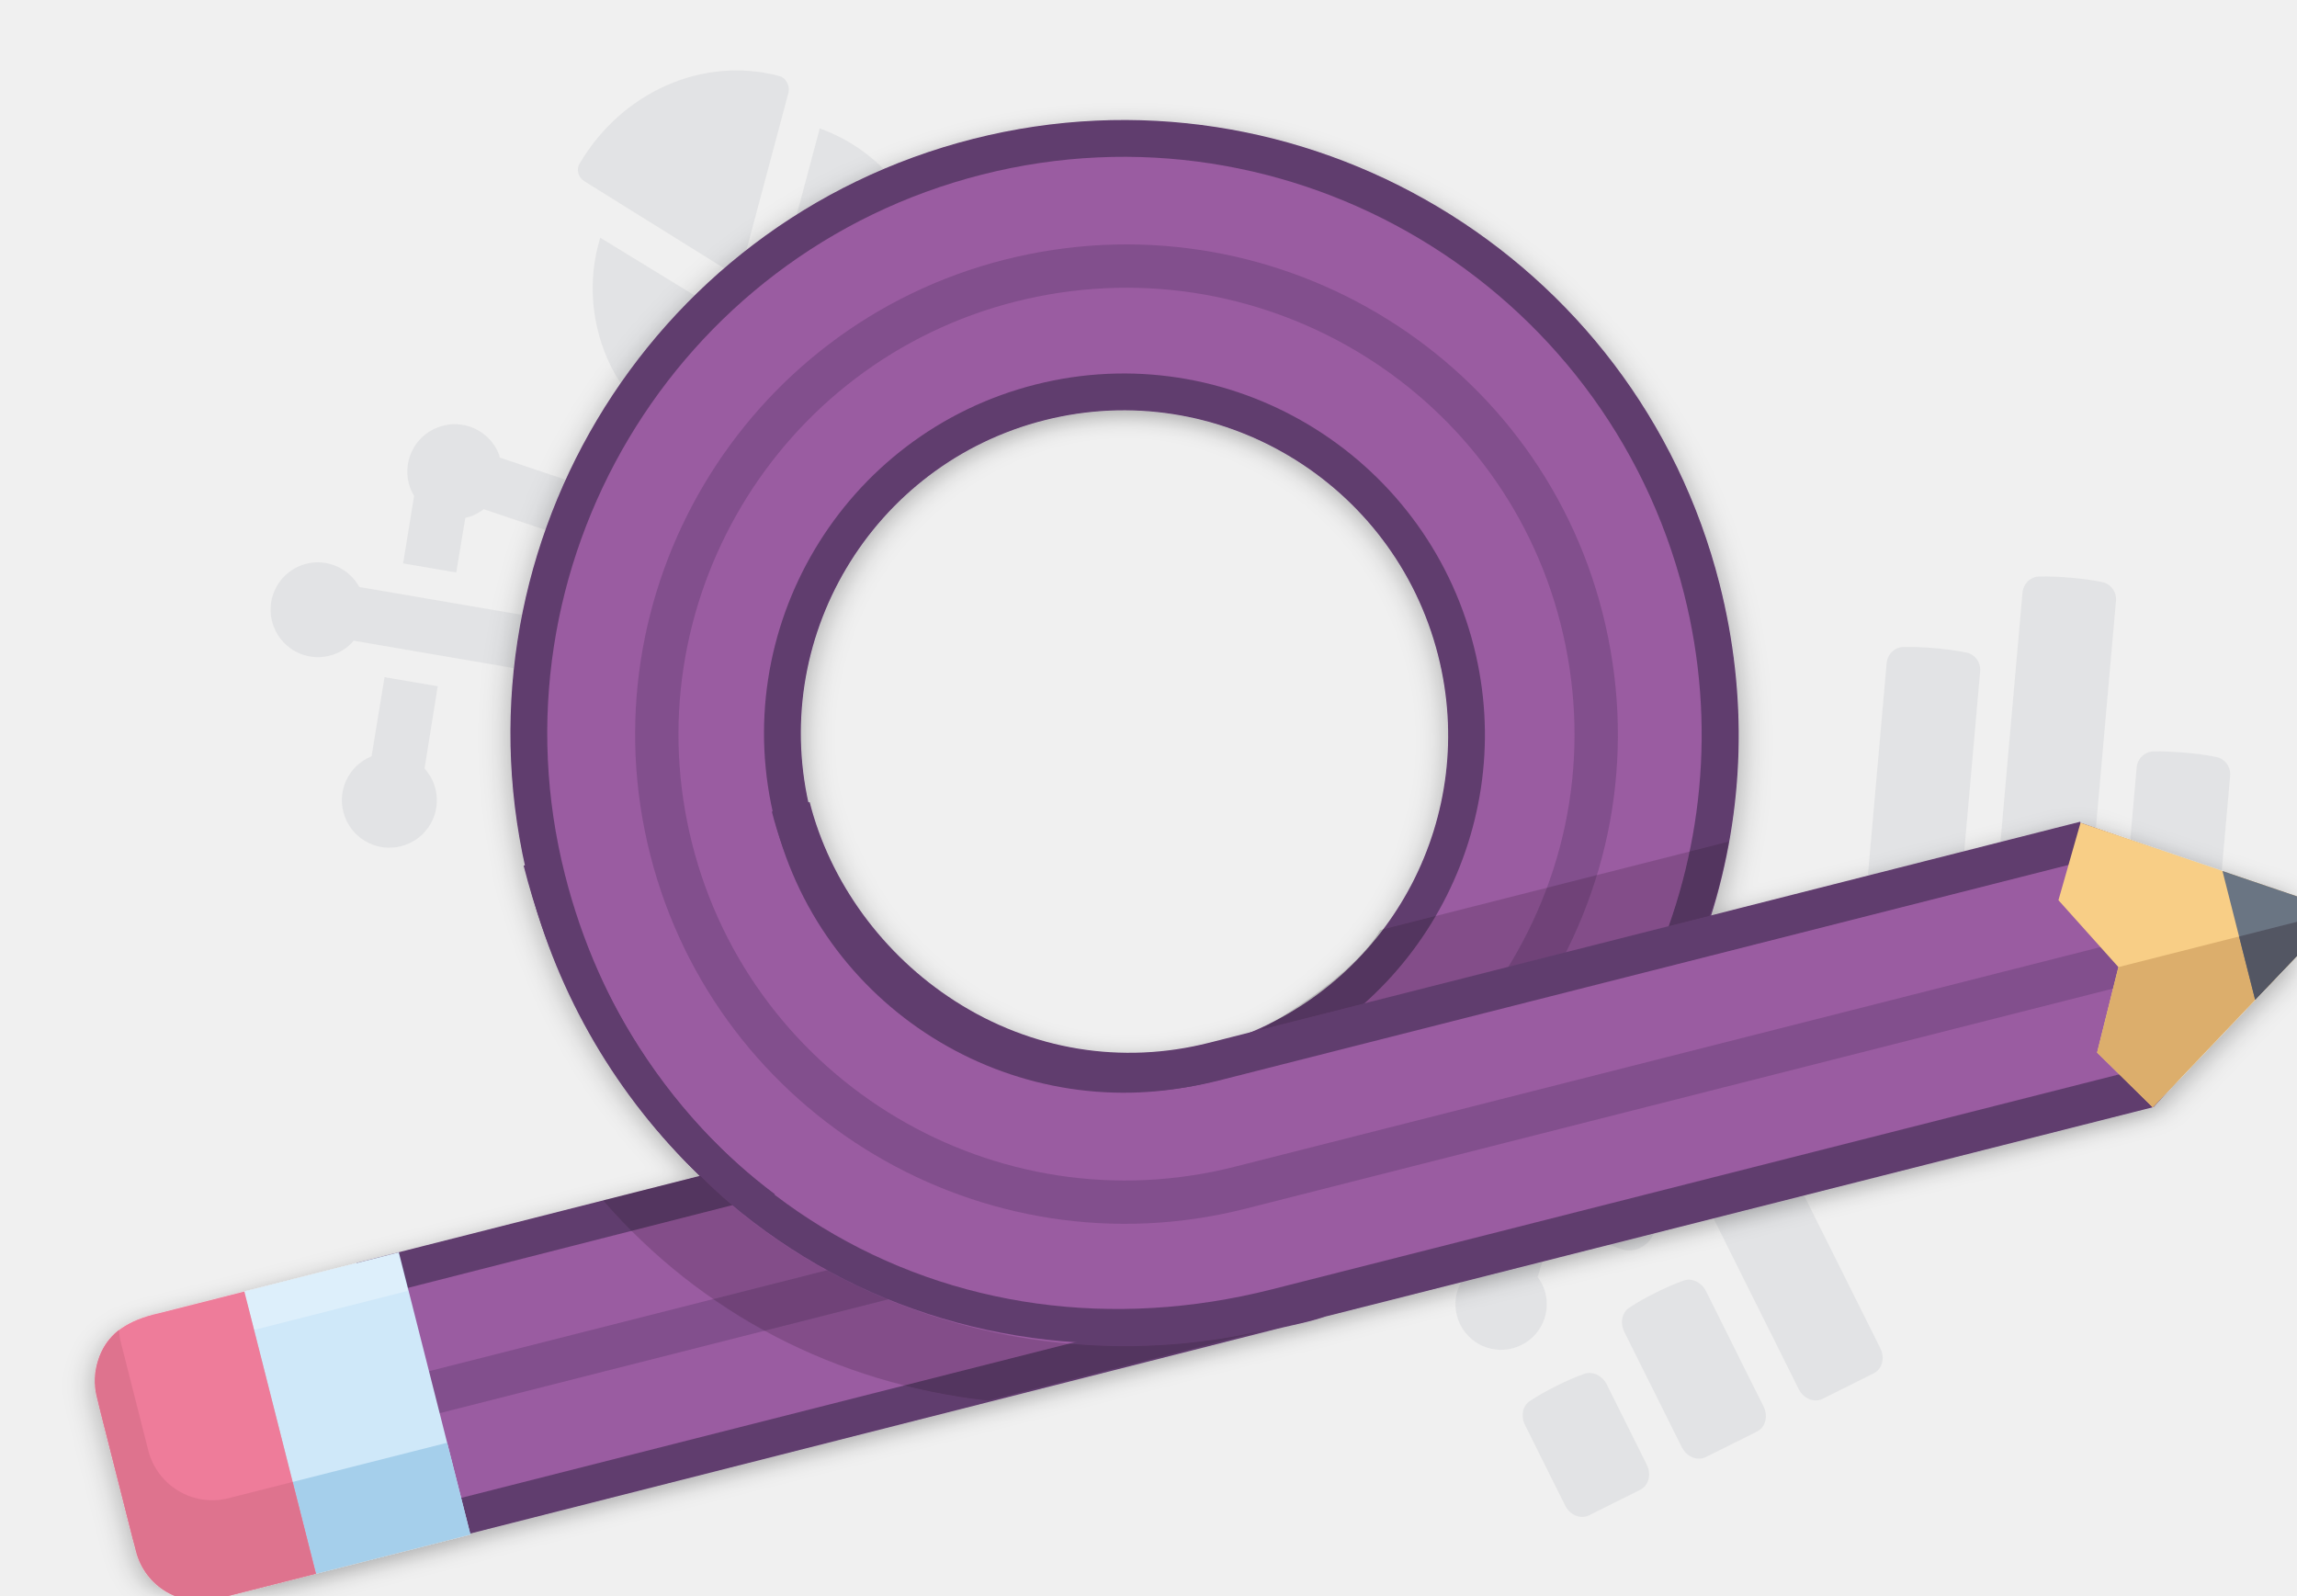
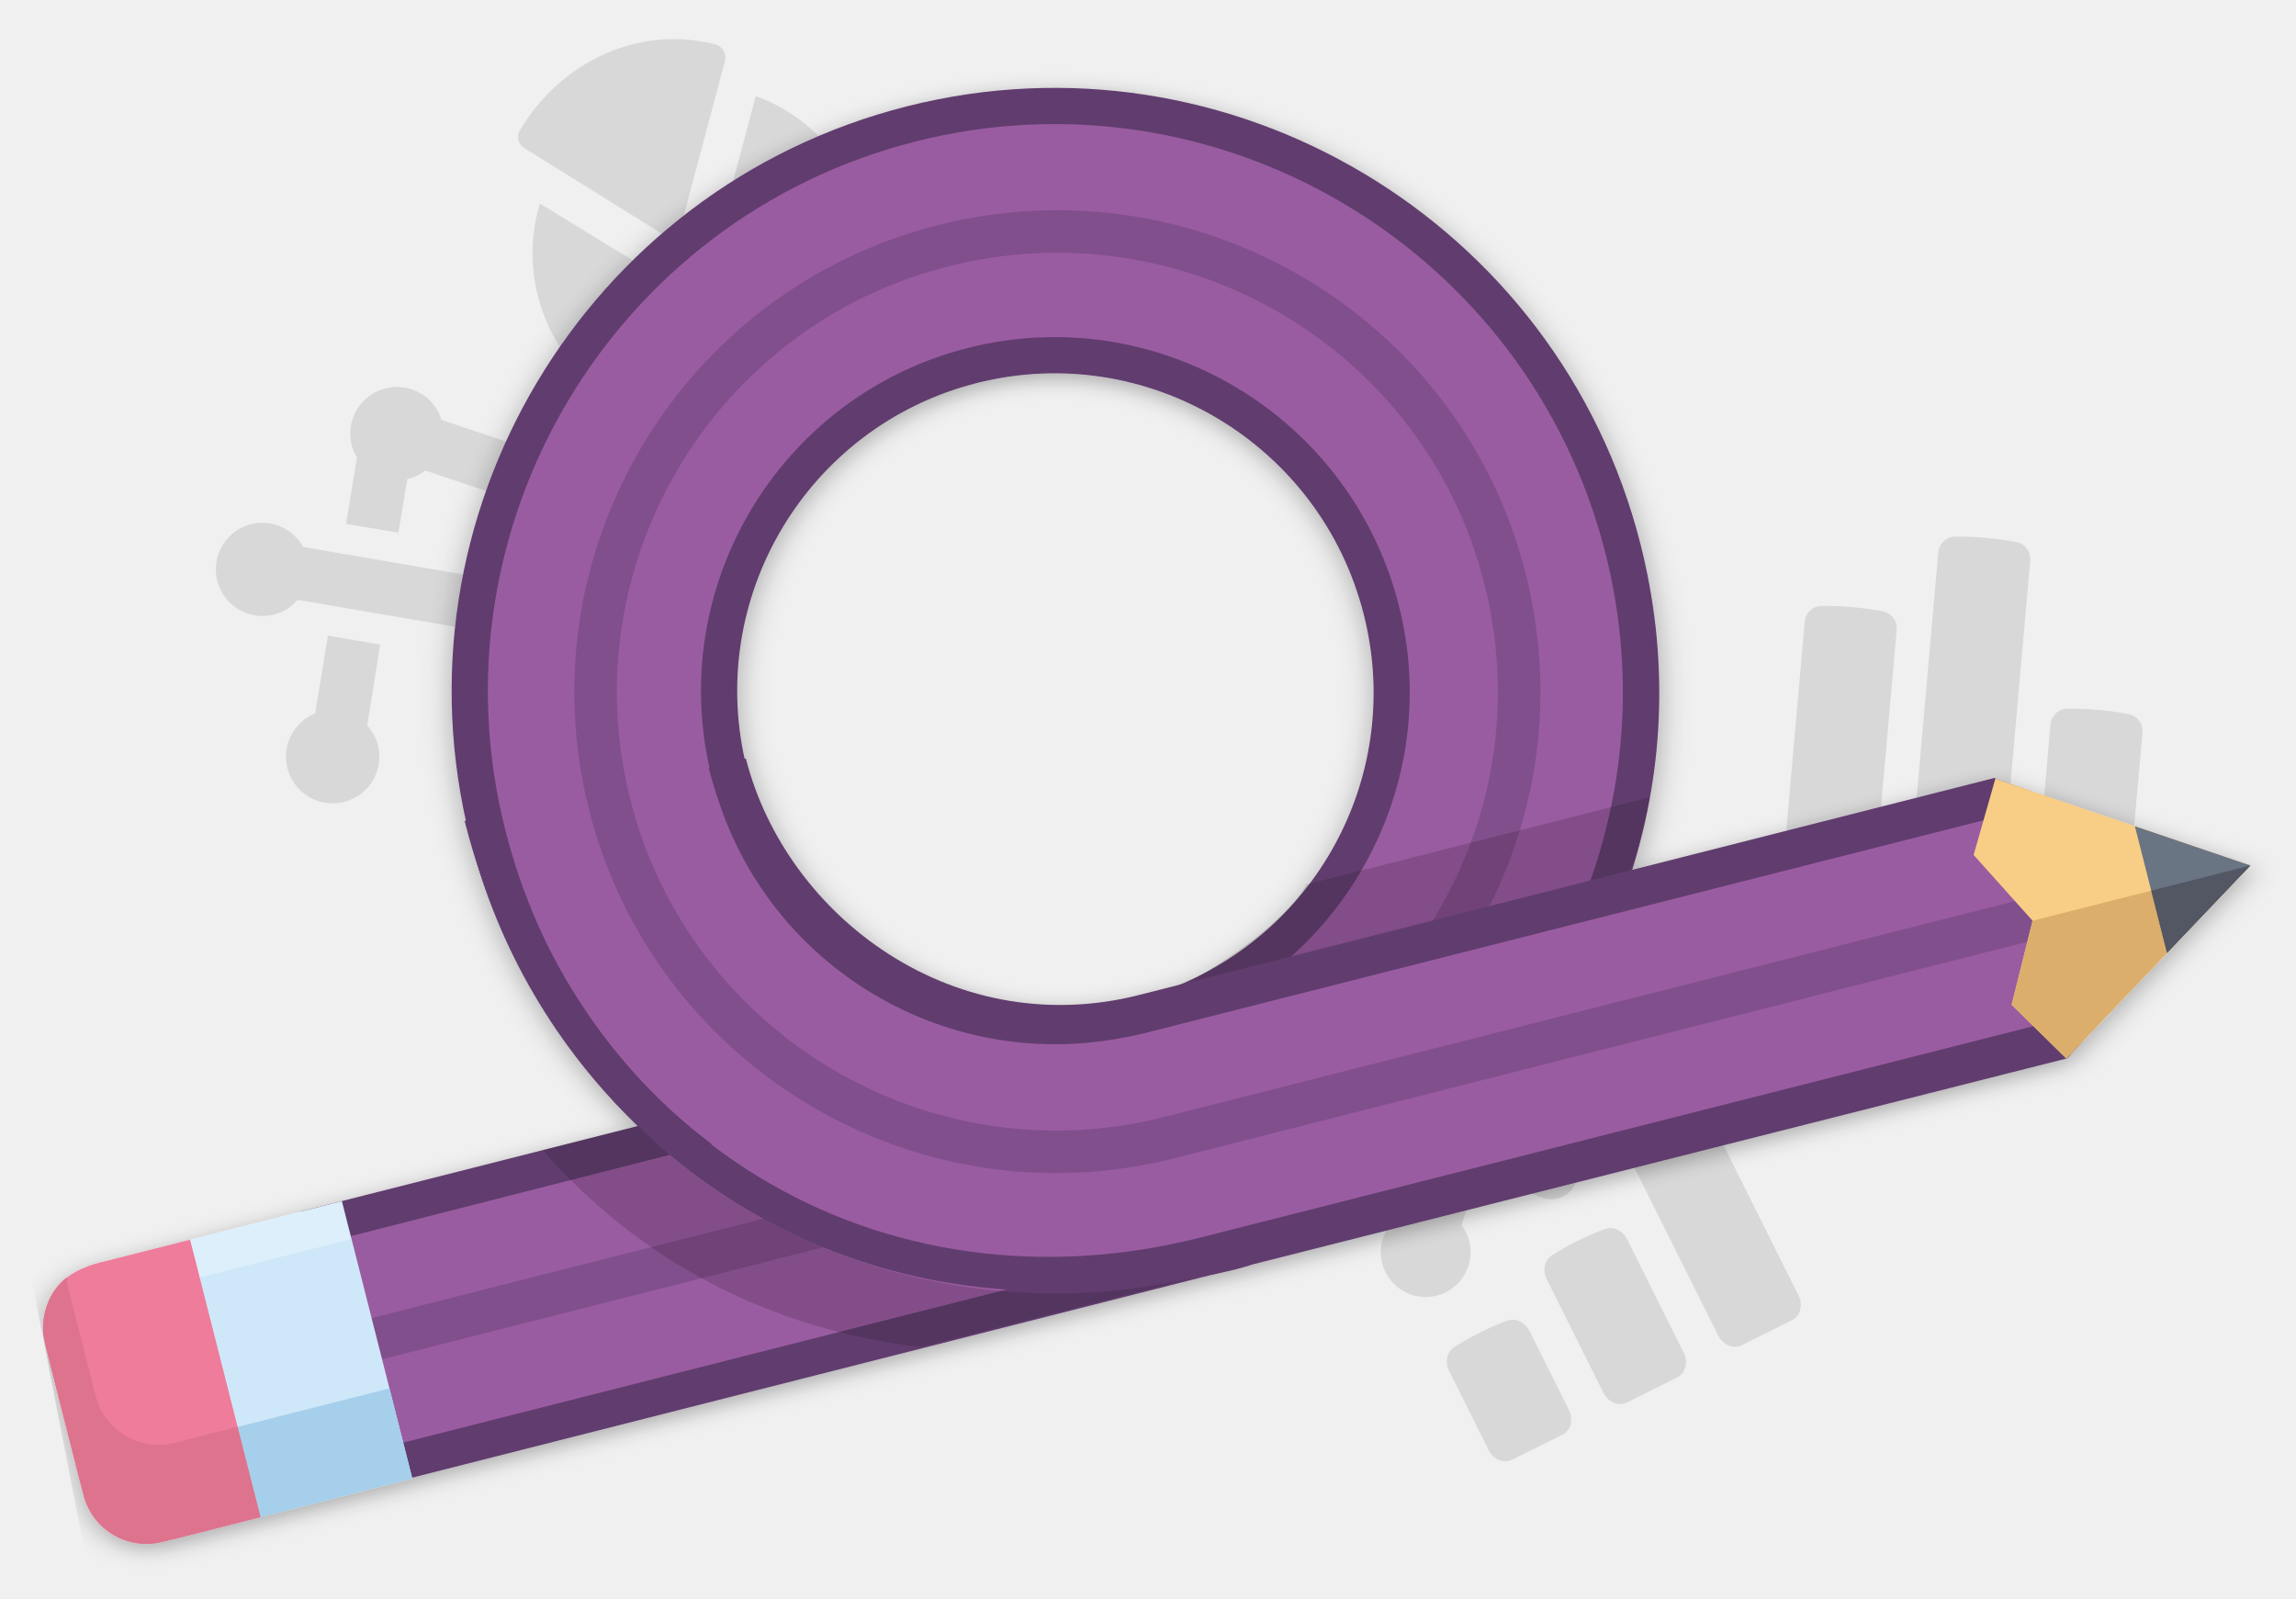
- <svg xmlns="http://www.w3.org/2000/svg" width="900" height="625" viewBox="0 0 900 625">
+ <svg xmlns="http://www.w3.org/2000/svg" xmlns:xlink="http://www.w3.org/1999/xlink" width="915" height="637" viewBox="0 0 915 637">
  <defs>
-     <filter id="a" width="200%" height="200%" x="-50%" y="-50%" filterUnits="objectBoundingBox">
+     <rect id="a" width="915" height="637" />
+     <filter id="c" width="200%" height="200%" x="-50%" y="-50%" filterUnits="objectBoundingBox">
      <feOffset dy="2" in="SourceAlpha" result="shadowOffsetOuter1" />
      <feGaussianBlur stdDeviation="5" in="shadowOffsetOuter1" result="shadowBlurOuter1" />
      <feColorMatrix values="0 0 0 0 0 0 0 0 0 0 0 0 0 0 0 0 0 0 0.3 0" in="shadowBlurOuter1" result="shadowMatrixOuter1" />
      <feMerge>
        <feMergeNode in="shadowMatrixOuter1" />
        <feMergeNode in="SourceGraphic" />
      </feMerge>
    </filter>
  </defs>
-   <g fill="none" fill-rule="evenodd" transform="rotate(-11 450.816 310.523)">
-     <g fill="#6B7482" opacity=".1" transform="translate(125.676)">
-       <path d="M54.77,166.514 L64.033,141.391 C63.679,140.269 63.353,139.315 63.16,138.168 C61.457,128.014 68.276,118.453 78.436,116.751 C88.593,115.05 98.162,121.869 99.865,132.023 C99.919,132.348 99.813,132.703 99.868,133.032 L132.633,151.622 C134.355,150.83 135.938,150.227 137.901,149.898 C148.061,148.197 157.631,155.016 159.333,165.17 C161.036,175.324 154.213,184.885 144.053,186.587 C133.894,188.288 124.324,181.469 122.625,171.315 C122.567,170.987 122.512,170.658 122.625,170.307 L89.857,151.716 C88.138,152.505 86.39,153.137 84.585,153.44 C83.769,153.575 82.921,153.549 82.099,153.688 L74.551,173.977 L54.77,166.514 Z M13.438,259.645 C11.765,249.655 18.287,240.313 28.228,238.312 L39.129,208.871 L58.91,216.334 L47.709,247.003 C48.882,248.997 49.763,251.205 50.146,253.499 C51.846,263.654 45.029,273.215 34.87,274.916 C24.707,276.615 15.14,269.799 13.438,259.645 L13.438,259.645 Z M133.055,231.531 L29.988,192.552 C27.615,194.466 24.8,195.781 21.689,196.299 C11.529,198.001 1.96,191.185 0.26,181.031 C-1.442,170.877 5.377,161.316 15.54,159.614 C24.713,158.077 33.406,163.694 36.201,172.317 L139.268,211.297 C141.642,209.383 144.456,208.071 147.568,207.549 C157.727,205.848 167.294,212.667 168.996,222.818 C170.699,232.975 163.879,242.536 153.716,244.235 C144.543,245.775 135.851,240.155 133.055,231.531 L133.055,231.531 Z" />
-       <path d="M546.252,512.237 L558.817,587.192 C559.529,591.447 557.091,595.251 553.467,595.859 L531.408,599.552 C527.784,600.16 524.235,597.357 523.523,593.105 L510.957,518.143 C510.299,514.208 512.264,510.48 515.678,509.587 C519.38,508.477 523.292,507.662 527.229,507.004 C531.169,506.342 534.978,505.865 538.997,505.68 C542.357,505.442 545.59,508.299 546.252,512.237 M500.054,545.872 L508.398,595.638 C509.11,599.886 506.672,603.697 503.048,604.302 L480.988,607.998 C477.361,608.606 473.816,605.799 473.1,601.548 L464.76,551.785 C464.101,547.847 466.07,544.118 469.48,543.222 C473.182,542.119 477.094,541.301 481.035,540.639 C484.975,539.981 488.781,539.508 492.799,539.319 C496.16,539.081 499.396,541.937 500.054,545.872 M452.169,569.435 L457.975,604.077 C458.691,608.333 456.252,612.139 452.628,612.744 L430.569,616.437 C426.945,617.045 423.396,614.242 422.684,609.99 L416.878,575.345 C416.216,571.406 418.185,567.681 421.595,566.785 C425.301,565.675 429.209,564.86 433.15,564.202 C437.09,563.54 440.896,563.063 444.915,562.878 C448.278,562.64 451.511,565.497 452.169,569.435 M472.563,520.043 L451.116,503.236 L438.575,521.199 C438.892,522.117 439.233,523.195 439.418,524.295 C441.056,534.061 434.499,543.254 424.731,544.887 C414.96,546.527 405.762,539.97 404.124,530.208 C402.487,520.441 409.047,511.252 418.815,509.615 C419.758,509.455 420.734,509.455 421.862,509.427 L440.618,483.135 C442.348,480.904 444.847,479.349 447.52,478.901 C450.386,478.588 453.091,479.264 455.323,480.997 L477.82,498.277 L507.551,466.908 C507.526,466.751 507.473,466.438 507.444,466.278 C505.81,456.516 512.367,447.322 522.135,445.686 C531.906,444.053 541.101,450.606 542.738,460.365 C544.376,470.131 537.815,479.324 528.048,480.961 C526.157,481.278 524.214,481.278 522.534,480.911 L486.321,519.033 C482.594,522.893 476.663,523.241 472.563,520.043" transform="rotate(-6 481.407 530.978)" />
-       <path d="M741.619 384.785L727.798 432.826C726.766 436.414 722.85 438.578 719.26 437.547L697.161 431.197C693.43 430.122 691.406 426.252 692.437 422.665L706.259 374.623C707.251 371.17 710.71 369.026 714.104 369.704 718.091 370.402 722.139 371.413 726.001 372.527 729.869 373.638 733.699 374.886 737.449 376.413 740.825 377.68 742.612 381.332 741.619 384.785M710.79 308.966L679.176 418.853C678.145 422.44 674.232 424.607 670.642 423.573L648.54 417.224C644.812 416.148 642.785 412.279 643.82 408.691L675.433 298.804C676.426 295.354 679.884 293.207 683.279 293.885 687.266 294.583 691.313 295.597 695.179 296.708 699.047 297.819 702.874 299.067 706.62 300.594 709.996 301.864 711.786 305.516 710.79 308.966M653.279 325.914L630.559 404.879C629.528 408.467 625.611 410.633 622.024 409.6L599.925 403.25C596.191 402.174 594.167 398.305 595.202 394.717L617.919 315.752C618.912 312.305 622.37 310.157 625.765 310.835 629.752 311.53 633.796 312.545 637.665 313.655 641.53 314.766 645.36 316.017 649.107 317.541 652.482 318.811 654.269 322.466 653.279 325.914M153.038 33.062C150.932 31.144 150.75 27.84 152.598 25.877 174.052 1.62 207.992-6.382 235.913 7.18 238.373 8.376 239.272 11.672 238.294 14.059L205.385 81.728 153.038 33.062zM273.984 117.199C257.81 150.457 217.823 164.279 184.547 148.114 147.222 129.984 138.459 86.579 154.952 55.98L202.854 99.806C206.705 103.284 212.943 101.49 214.915 97.44L247.542 30.345C277.092 47.92 289.314 85.678 273.984 117.199L273.984 117.199z" />
-     </g>
-     <g filter="url(#a)" transform="translate(0 44.57)">
-       <path fill="#3B5373" d="M468.518,380.872 L452.926,381.755 C375.323,386.145 308.613,326.611 304.221,249.05 C299.829,171.486 359.392,104.815 436.998,100.425 C514.778,96.024 581.65,155.917 586.068,233.933 C590.167,306.34 538.536,369.256 468.518,380.872 L468.518,380.872 Z M870.531,401.172 L803.085,361.947 L630.002,371.737 C658.343,331.559 673.84,281.919 670.853,229.138 C663.787,104.398 556.73,8.642 432.2,15.686 C307.845,22.719 212.399,129.557 219.439,253.845 C222.469,307.385 244.029,355.56 277.533,392.5 L125.444,401.103 L130.242,485.839 L458.088,467.296 C464.61,466.929 471.096,467.108 477.446,466.202 L807.944,447.752 L870.531,401.172 Z" />
-       <path fill="#613D6E" d="M437.813,114.829 C368.157,118.77 314.692,178.614 318.635,248.235 C322.577,317.854 382.454,371.287 452.113,367.35 L466.902,366.513 C530.313,355.611 575.298,299.103 571.653,234.748 C567.687,164.675 507.646,110.88 437.813,114.829 L437.813,114.829 Z M470.112,395.233 L453.744,396.159 C368.191,400.998 294.65,335.372 289.809,249.866 C284.965,164.359 350.63,90.858 436.182,86.019 C521.908,81.169 595.615,147.157 600.482,233.118 C602.658,271.544 590.528,309.234 566.329,339.252 C542.312,369.043 508.414,388.88 470.883,395.106 L470.112,395.233 Z M143.839,470.62 L457.275,452.891 C459.59,452.76 461.902,452.694 464.205,452.627 C466.224,452.569 468.238,452.514 470.24,452.401 C472.227,452.288 473.919,452.129 475.408,451.918 L476.022,451.831 L476.639,451.796 L802.802,433.586 L844.372,402.651 L799.572,376.598 L600.989,387.832 L618.203,363.426 C645.934,324.111 659.156,277.957 656.438,229.953 C649.824,113.156 549.598,23.497 433.016,30.09 C316.607,36.675 227.262,136.684 233.85,253.03 C236.57,301.058 255.882,347.148 288.23,382.808 L308.538,405.196 L140.672,414.693 L143.839,470.62 Z M813.081,461.916 L478.835,480.574 C476.709,480.858 474.423,481.066 471.871,481.211 C469.599,481.339 467.317,481.405 465.028,481.472 C462.991,481.53 460.952,481.585 458.906,481.701 L116.644,501.06 L110.216,387.511 L248.778,379.676 C222.905,343.091 207.571,299.624 205.024,254.66 C197.538,122.43 299.082,8.762 431.385,1.28 C563.86,-6.213 677.752,95.638 685.264,228.323 C687.81,273.29 678.056,316.826 656.905,355.765 L806.598,347.298 L896.693,399.692 L813.081,461.916 Z" />
-       <path fill="#9A5CA1" d="M436.998,100.424 C359.392,104.814 299.828,171.488 304.22,249.049 C308.612,326.613 375.322,386.144 452.928,381.754 L468.517,380.871 C538.536,369.258 590.167,306.342 586.068,233.935 C581.65,155.916 514.777,96.026 436.998,100.424 M130.242,485.841 L125.444,401.102 L276.312,392.376 C242.805,355.438 222.469,307.387 219.438,253.844 C212.399,129.559 307.845,22.721 432.2,15.685 C556.729,8.644 663.789,104.397 670.852,229.137 C673.839,281.921 658.343,331.559 630.004,371.739 L811.721,361.46 L816.565,447.021 L477.446,466.201 C471.096,467.107 464.609,466.928 458.091,467.296 L130.242,485.841 Z" />
-       <polygon fill="#613D6E" fill-opacity=".4" points="312.379 441.244 130.68 451.52 129.718 434.573 311.42 424.297" />
-       <path fill="#613D6E" fill-opacity=".4" d="M814.631,412.835 L456.171,433.11 C350.516,439.086 259.697,358.039 253.717,252.441 C247.738,146.843 328.829,56.072 434.484,50.096 C540.77,44.082 632.102,125.103 638.082,230.701 C641.083,283.715 622.693,334.223 586.294,372.93 L573.915,361.305 C607.095,326.023 623.863,279.979 621.126,231.66 C615.676,135.405 532.381,61.559 435.446,67.043 C339.139,72.49 265.224,155.228 270.674,251.482 C276.123,347.734 358.909,421.609 455.212,416.162 L813.672,395.888 L814.631,412.835 Z" />
-       <path fill="#010202" fill-opacity=".15" d="M528.748,336.015 L669.489,328.055 C669.489,328.055 658.242,357.705 649.789,363.172 L440.796,374.994 C512.991,358.16 528.748,336.015 528.748,336.015" />
-       <path fill="#613D6E" d="M806.94,460.09 L461.083,479.651 C393.405,483.479 330.102,461.807 282.831,418.623 C235.962,375.811 208.041,314.931 204.205,247.197 L217.769,246.43 C221.405,310.602 247.765,368.193 291.997,408.599 C336.545,449.295 396.319,469.714 460.315,466.095 L806.172,446.533 L806.94,460.09 Z" />
-       <path fill="#613D6E" d="M807.07,361.927 L455.543,381.81 C415.94,384.051 378.247,370.104 349.41,342.539 C322.427,316.743 305.775,281.181 303.724,244.97 L318.985,244.104 C320.819,276.496 335.759,308.349 359.978,331.496 C385.718,356.104 419.35,368.555 454.677,366.557 L806.207,346.674 L807.07,361.927 Z" />
-       <path fill="#010202" fill-opacity=".15" d="M459.461,481.049 C408.539,483.93 359.828,470.505 319.571,446.137 C291.041,428.867 266.757,406.099 248.943,379.744 L209.793,381.894 C238.989,432.646 285.658,469.754 342.803,487.648 L459.461,481.049 Z" />
-       <polygon fill="#CFE8F9" points="71.379 503.514 133.726 499.987 127.307 386.588 64.959 390.115" />
-       <polygon fill="#A5CFEB" points="131.658 463.432 133.755 500.474 71.408 504.001 69.31 466.959" />
-       <polygon fill="#FEFEFE" fill-opacity=".3" points="127.003 386.607 127.881 402.086 65.835 405.596 64.957 390.116" />
-       <path fill="#EE7B9A" d="M71.407,503.999 L64.958,390.117 L30.524,392.063 C4.836,392.654 -0.37,408.04 0.621,425.538 L3.483,476.061 C4.474,493.558 19.466,506.938 36.973,505.948 L71.407,503.999 Z" />
-       <path fill="#DE738E" d="M43.447,468.421 C29.168,469.229 16.937,458.313 16.128,444.041 L13.654,400.363 C13.561,398.701 13.64,397.074 13.851,395.481 C5.299,400.108 -0.295,409.354 0.29,419.699 L3.813,481.897 C4.621,496.172 16.853,507.087 31.132,506.28 L71.407,504.001 L69.309,466.959 L43.447,468.421 Z" />
-       <polygon fill="#F8CE86" points="812.732 461.918 795.427 436.721 810.008 405.444 791.945 375.227 806.231 347.098 899.428 400.389" />
-       <polygon fill="#DCAE6C" points="812.732 461.918 795.427 436.721 810.008 405.444 899.428 400.389" />
-       <polygon fill="#6B7483" points="857.213 376.25 860.159 428.258 899.429 400.389" />
-       <polygon fill="#535663" points="858.71 402.691 860.159 428.258 899.428 400.389" />
+   <g fill="none" fill-rule="evenodd">
+     <mask id="b" fill="white">
+       <use xlink:href="#a" />
+     </mask>
+     <g transform="rotate(-11 378.504 408.377)" mask="url(#b)">
+       <g opacity=".1" transform="translate(125.676)">
+         <path fill="#000000" d="M54.77,166.514 L64.033,141.391 C63.679,140.269 63.353,139.315 63.16,138.168 C61.457,128.014 68.276,118.453 78.436,116.751 C88.593,115.05 98.162,121.869 99.865,132.023 C99.919,132.348 99.813,132.703 99.868,133.032 L132.633,151.622 C134.355,150.83 135.938,150.227 137.901,149.898 C148.061,148.197 157.631,155.016 159.333,165.17 C161.036,175.324 154.213,184.885 144.053,186.587 C133.894,188.288 124.324,181.469 122.625,171.315 C122.567,170.987 122.512,170.658 122.625,170.307 L89.857,151.716 C88.138,152.505 86.39,153.137 84.585,153.44 C83.769,153.575 82.921,153.549 82.099,153.688 L74.551,173.977 L54.77,166.514 Z M13.438,259.645 C11.765,249.655 18.287,240.313 28.228,238.312 L39.129,208.871 L58.91,216.334 L47.709,247.003 C48.882,248.997 49.763,251.205 50.146,253.499 C51.846,263.654 45.029,273.215 34.87,274.916 C24.707,276.615 15.14,269.799 13.438,259.645 L13.438,259.645 Z M133.055,231.531 L29.988,192.552 C27.615,194.466 24.8,195.781 21.689,196.299 C11.529,198.001 1.96,191.185 0.26,181.031 C-1.442,170.877 5.377,161.316 15.54,159.614 C24.713,158.077 33.406,163.694 36.201,172.317 L139.268,211.297 C141.642,209.383 144.456,208.071 147.568,207.549 C157.727,205.848 167.294,212.667 168.996,222.818 C170.699,232.975 163.879,242.536 153.716,244.235 C144.543,245.775 135.851,240.155 133.055,231.531 L133.055,231.531 Z" />
+         <path fill="#000000" d="M546.252,512.237 L558.817,587.192 C559.529,591.447 557.091,595.251 553.467,595.859 L531.408,599.552 C527.784,600.16 524.235,597.357 523.523,593.105 L510.957,518.143 C510.299,514.208 512.264,510.48 515.678,509.587 C519.38,508.477 523.292,507.662 527.229,507.004 C531.169,506.342 534.978,505.865 538.997,505.68 C542.357,505.442 545.59,508.299 546.252,512.237 M500.054,545.872 L508.398,595.638 C509.11,599.886 506.672,603.697 503.048,604.302 L480.988,607.998 C477.361,608.606 473.816,605.799 473.1,601.548 L464.76,551.785 C464.101,547.847 466.07,544.118 469.48,543.222 C473.182,542.119 477.094,541.301 481.035,540.639 C484.975,539.981 488.781,539.508 492.799,539.319 C496.16,539.081 499.396,541.937 500.054,545.872 M452.169,569.435 L457.975,604.077 C458.691,608.333 456.252,612.139 452.628,612.744 L430.569,616.437 C426.945,617.045 423.396,614.242 422.684,609.99 L416.878,575.345 C416.216,571.406 418.185,567.681 421.595,566.785 C425.301,565.675 429.209,564.86 433.15,564.202 C437.09,563.54 440.896,563.063 444.915,562.878 C448.278,562.64 451.511,565.497 452.169,569.435 M472.563,520.043 L451.116,503.236 L438.575,521.199 C438.892,522.117 439.233,523.195 439.418,524.295 C441.056,534.061 434.499,543.254 424.731,544.887 C414.96,546.527 405.762,539.97 404.124,530.208 C402.487,520.441 409.047,511.252 418.815,509.615 C419.758,509.455 420.734,509.455 421.862,509.427 L440.618,483.135 C442.348,480.904 444.847,479.349 447.52,478.901 C450.386,478.588 453.091,479.264 455.323,480.997 L477.82,498.277 L507.551,466.908 C507.526,466.751 507.473,466.438 507.444,466.278 C505.81,456.516 512.367,447.322 522.135,445.686 C531.906,444.053 541.101,450.606 542.738,460.365 C544.376,470.131 537.815,479.324 528.048,480.961 C526.157,481.278 524.214,481.278 522.534,480.911 L486.321,519.033 C482.594,522.893 476.663,523.241 472.563,520.043" transform="rotate(-6 481.407 530.978)" />
+         <path fill="#000000" d="M741.619 384.785L727.798 432.826C726.766 436.414 722.85 438.578 719.26 437.547L697.161 431.197C693.43 430.122 691.406 426.252 692.437 422.665L706.259 374.623C707.251 371.17 710.71 369.026 714.104 369.704 718.091 370.402 722.139 371.413 726.001 372.527 729.869 373.638 733.699 374.886 737.449 376.413 740.825 377.68 742.612 381.332 741.619 384.785M710.79 308.966L679.176 418.853C678.145 422.44 674.232 424.607 670.642 423.573L648.54 417.224C644.812 416.148 642.785 412.279 643.82 408.691L675.433 298.804C676.426 295.354 679.884 293.207 683.279 293.885 687.266 294.583 691.313 295.597 695.179 296.708 699.047 297.819 702.874 299.067 706.62 300.594 709.996 301.864 711.786 305.516 710.79 308.966M653.279 325.914L630.559 404.879C629.528 408.467 625.611 410.633 622.024 409.6L599.925 403.25C596.191 402.174 594.167 398.305 595.202 394.717L617.919 315.752C618.912 312.305 622.37 310.157 625.765 310.835 629.752 311.53 633.796 312.545 637.665 313.655 641.53 314.766 645.36 316.017 649.107 317.541 652.482 318.811 654.269 322.466 653.279 325.914M153.038 33.062C150.932 31.144 150.75 27.84 152.598 25.877 174.052 1.62 207.992-6.382 235.913 7.18 238.373 8.376 239.272 11.672 238.294 14.059L205.385 81.728 153.038 33.062zM273.984 117.199C257.81 150.457 217.823 164.279 184.547 148.114 147.222 129.984 138.459 86.579 154.952 55.98L202.854 99.806C206.705 103.284 212.943 101.49 214.915 97.44L247.542 30.345C277.092 47.92 289.314 85.678 273.984 117.199L273.984 117.199z" />
+       </g>
+       <g filter="url(#c)" transform="translate(0 44.57)">
+         <path fill="#3B5373" d="M468.518,380.872 L452.926,381.755 C375.323,386.145 308.613,326.611 304.221,249.05 C299.829,171.486 359.392,104.815 436.998,100.425 C514.778,96.024 581.65,155.917 586.068,233.933 C590.167,306.34 538.536,369.256 468.518,380.872 L468.518,380.872 Z M870.531,401.172 L803.085,361.947 L630.002,371.737 C658.343,331.559 673.84,281.919 670.853,229.138 C663.787,104.398 556.73,8.642 432.2,15.686 C307.845,22.719 212.399,129.557 219.439,253.845 C222.469,307.385 244.029,355.56 277.533,392.5 L125.444,401.103 L130.242,485.839 L458.088,467.296 C464.61,466.929 471.096,467.108 477.446,466.202 L807.944,447.752 L870.531,401.172 Z" />
+         <path fill="#613D6E" d="M437.813,114.829 C368.157,118.77 314.692,178.614 318.635,248.235 C322.577,317.854 382.454,371.287 452.113,367.35 L466.902,366.513 C530.313,355.611 575.298,299.103 571.653,234.748 C567.687,164.675 507.646,110.88 437.813,114.829 L437.813,114.829 Z M470.112,395.233 L453.744,396.159 C368.191,400.998 294.65,335.372 289.809,249.866 C284.965,164.359 350.63,90.858 436.182,86.019 C521.908,81.169 595.615,147.157 600.482,233.118 C602.658,271.544 590.528,309.234 566.329,339.252 C542.312,369.043 508.414,388.88 470.883,395.106 L470.112,395.233 Z M143.839,470.62 L457.275,452.891 C459.59,452.76 461.902,452.694 464.205,452.627 C466.224,452.569 468.238,452.514 470.24,452.401 C472.227,452.288 473.919,452.129 475.408,451.918 L476.022,451.831 L476.639,451.796 L802.802,433.586 L844.372,402.651 L799.572,376.598 L600.989,387.832 L618.203,363.426 C645.934,324.111 659.156,277.957 656.438,229.953 C649.824,113.156 549.598,23.497 433.016,30.09 C316.607,36.675 227.262,136.684 233.85,253.03 C236.57,301.058 255.882,347.148 288.23,382.808 L308.538,405.196 L140.672,414.693 L143.839,470.62 Z M813.081,461.916 L478.835,480.574 C476.709,480.858 474.423,481.066 471.871,481.211 C469.599,481.339 467.317,481.405 465.028,481.472 C462.991,481.53 460.952,481.585 458.906,481.701 L116.644,501.06 L110.216,387.511 L248.778,379.676 C222.905,343.091 207.571,299.624 205.024,254.66 C197.538,122.43 299.082,8.762 431.385,1.28 C563.86,-6.213 677.752,95.638 685.264,228.323 C687.81,273.29 678.056,316.826 656.905,355.765 L806.598,347.298 L896.693,399.692 L813.081,461.916 Z" />
+         <path fill="#9A5CA1" d="M436.998,100.424 C359.392,104.814 299.828,171.488 304.22,249.049 C308.612,326.613 375.322,386.144 452.928,381.754 L468.517,380.871 C538.536,369.258 590.167,306.342 586.068,233.935 C581.65,155.916 514.777,96.026 436.998,100.424 M130.242,485.841 L125.444,401.102 L276.312,392.376 C242.805,355.438 222.469,307.387 219.438,253.844 C212.399,129.559 307.845,22.721 432.2,15.685 C556.729,8.644 663.789,104.397 670.852,229.137 C673.839,281.921 658.343,331.559 630.004,371.739 L811.721,361.46 L816.565,447.021 L477.446,466.201 C471.096,467.107 464.609,466.928 458.091,467.296 L130.242,485.841 Z" />
+         <polygon fill="#613D6E" fill-opacity=".4" points="312.379 441.244 130.68 451.52 129.718 434.573 311.42 424.297" />
+         <path fill="#613D6E" fill-opacity=".4" d="M814.631,412.835 L456.171,433.11 C350.516,439.086 259.697,358.039 253.717,252.441 C247.738,146.843 328.829,56.072 434.484,50.096 C540.77,44.082 632.102,125.103 638.082,230.701 C641.083,283.715 622.693,334.223 586.294,372.93 L573.915,361.305 C607.095,326.023 623.863,279.979 621.126,231.66 C615.676,135.405 532.381,61.559 435.446,67.043 C339.139,72.49 265.224,155.228 270.674,251.482 C276.123,347.734 358.909,421.609 455.212,416.162 L813.672,395.888 L814.631,412.835 Z" />
+         <path fill="#010202" fill-opacity=".15" d="M528.748,336.015 L669.489,328.055 C669.489,328.055 658.242,357.705 649.789,363.172 L440.796,374.994 C512.991,358.16 528.748,336.015 528.748,336.015" />
+         <path fill="#613D6E" d="M806.94,460.09 L461.083,479.651 C393.405,483.479 330.102,461.807 282.831,418.623 C235.962,375.811 208.041,314.931 204.205,247.197 L217.769,246.43 C221.405,310.602 247.765,368.193 291.997,408.599 C336.545,449.295 396.319,469.714 460.315,466.095 L806.172,446.533 L806.94,460.09 Z" />
+         <path fill="#613D6E" d="M807.07,361.927 L455.543,381.81 C415.94,384.051 378.247,370.104 349.41,342.539 C322.427,316.743 305.775,281.181 303.724,244.97 L318.985,244.104 C320.819,276.496 335.759,308.349 359.978,331.496 C385.718,356.104 419.35,368.555 454.677,366.557 L806.207,346.674 L807.07,361.927 Z" />
+         <path fill="#010202" fill-opacity=".15" d="M459.461,481.049 C408.539,483.93 359.828,470.505 319.571,446.137 C291.041,428.867 266.757,406.099 248.943,379.744 L209.793,381.894 C238.989,432.646 285.658,469.754 342.803,487.648 L459.461,481.049 Z" />
+         <polygon fill="#CFE8F9" points="71.379 503.514 133.726 499.987 127.307 386.588 64.959 390.115" />
+         <polygon fill="#A5CFEB" points="131.658 463.432 133.755 500.474 71.408 504.001 69.31 466.959" />
+         <polygon fill="#FEFEFE" fill-opacity=".3" points="127.003 386.607 127.881 402.086 65.835 405.596 64.957 390.116" />
+         <path fill="#EE7B9A" d="M71.407,503.999 L64.958,390.117 L30.524,392.063 C4.836,392.654 -0.37,408.04 0.621,425.538 L3.483,476.061 C4.474,493.558 19.466,506.938 36.973,505.948 L71.407,503.999 Z" />
+         <path fill="#DE738E" d="M43.447,468.421 C29.168,469.229 16.937,458.313 16.128,444.041 L13.654,400.363 C13.561,398.701 13.64,397.074 13.851,395.481 C5.299,400.108 -0.295,409.354 0.29,419.699 L3.813,481.897 C4.621,496.172 16.853,507.087 31.132,506.28 L71.407,504.001 L69.309,466.959 L43.447,468.421 Z" />
+         <polygon fill="#F8CE86" points="812.732 461.918 795.427 436.721 810.008 405.444 791.945 375.227 806.231 347.098 899.428 400.389" />
+         <polygon fill="#DCAE6C" points="812.732 461.918 795.427 436.721 810.008 405.444 899.428 400.389" />
+         <polygon fill="#6B7483" points="857.213 376.25 860.159 428.258 899.429 400.389" />
+         <polygon fill="#535663" points="858.71 402.691 860.159 428.258 899.428 400.389" />
+       </g>
    </g>
  </g>
</svg>
